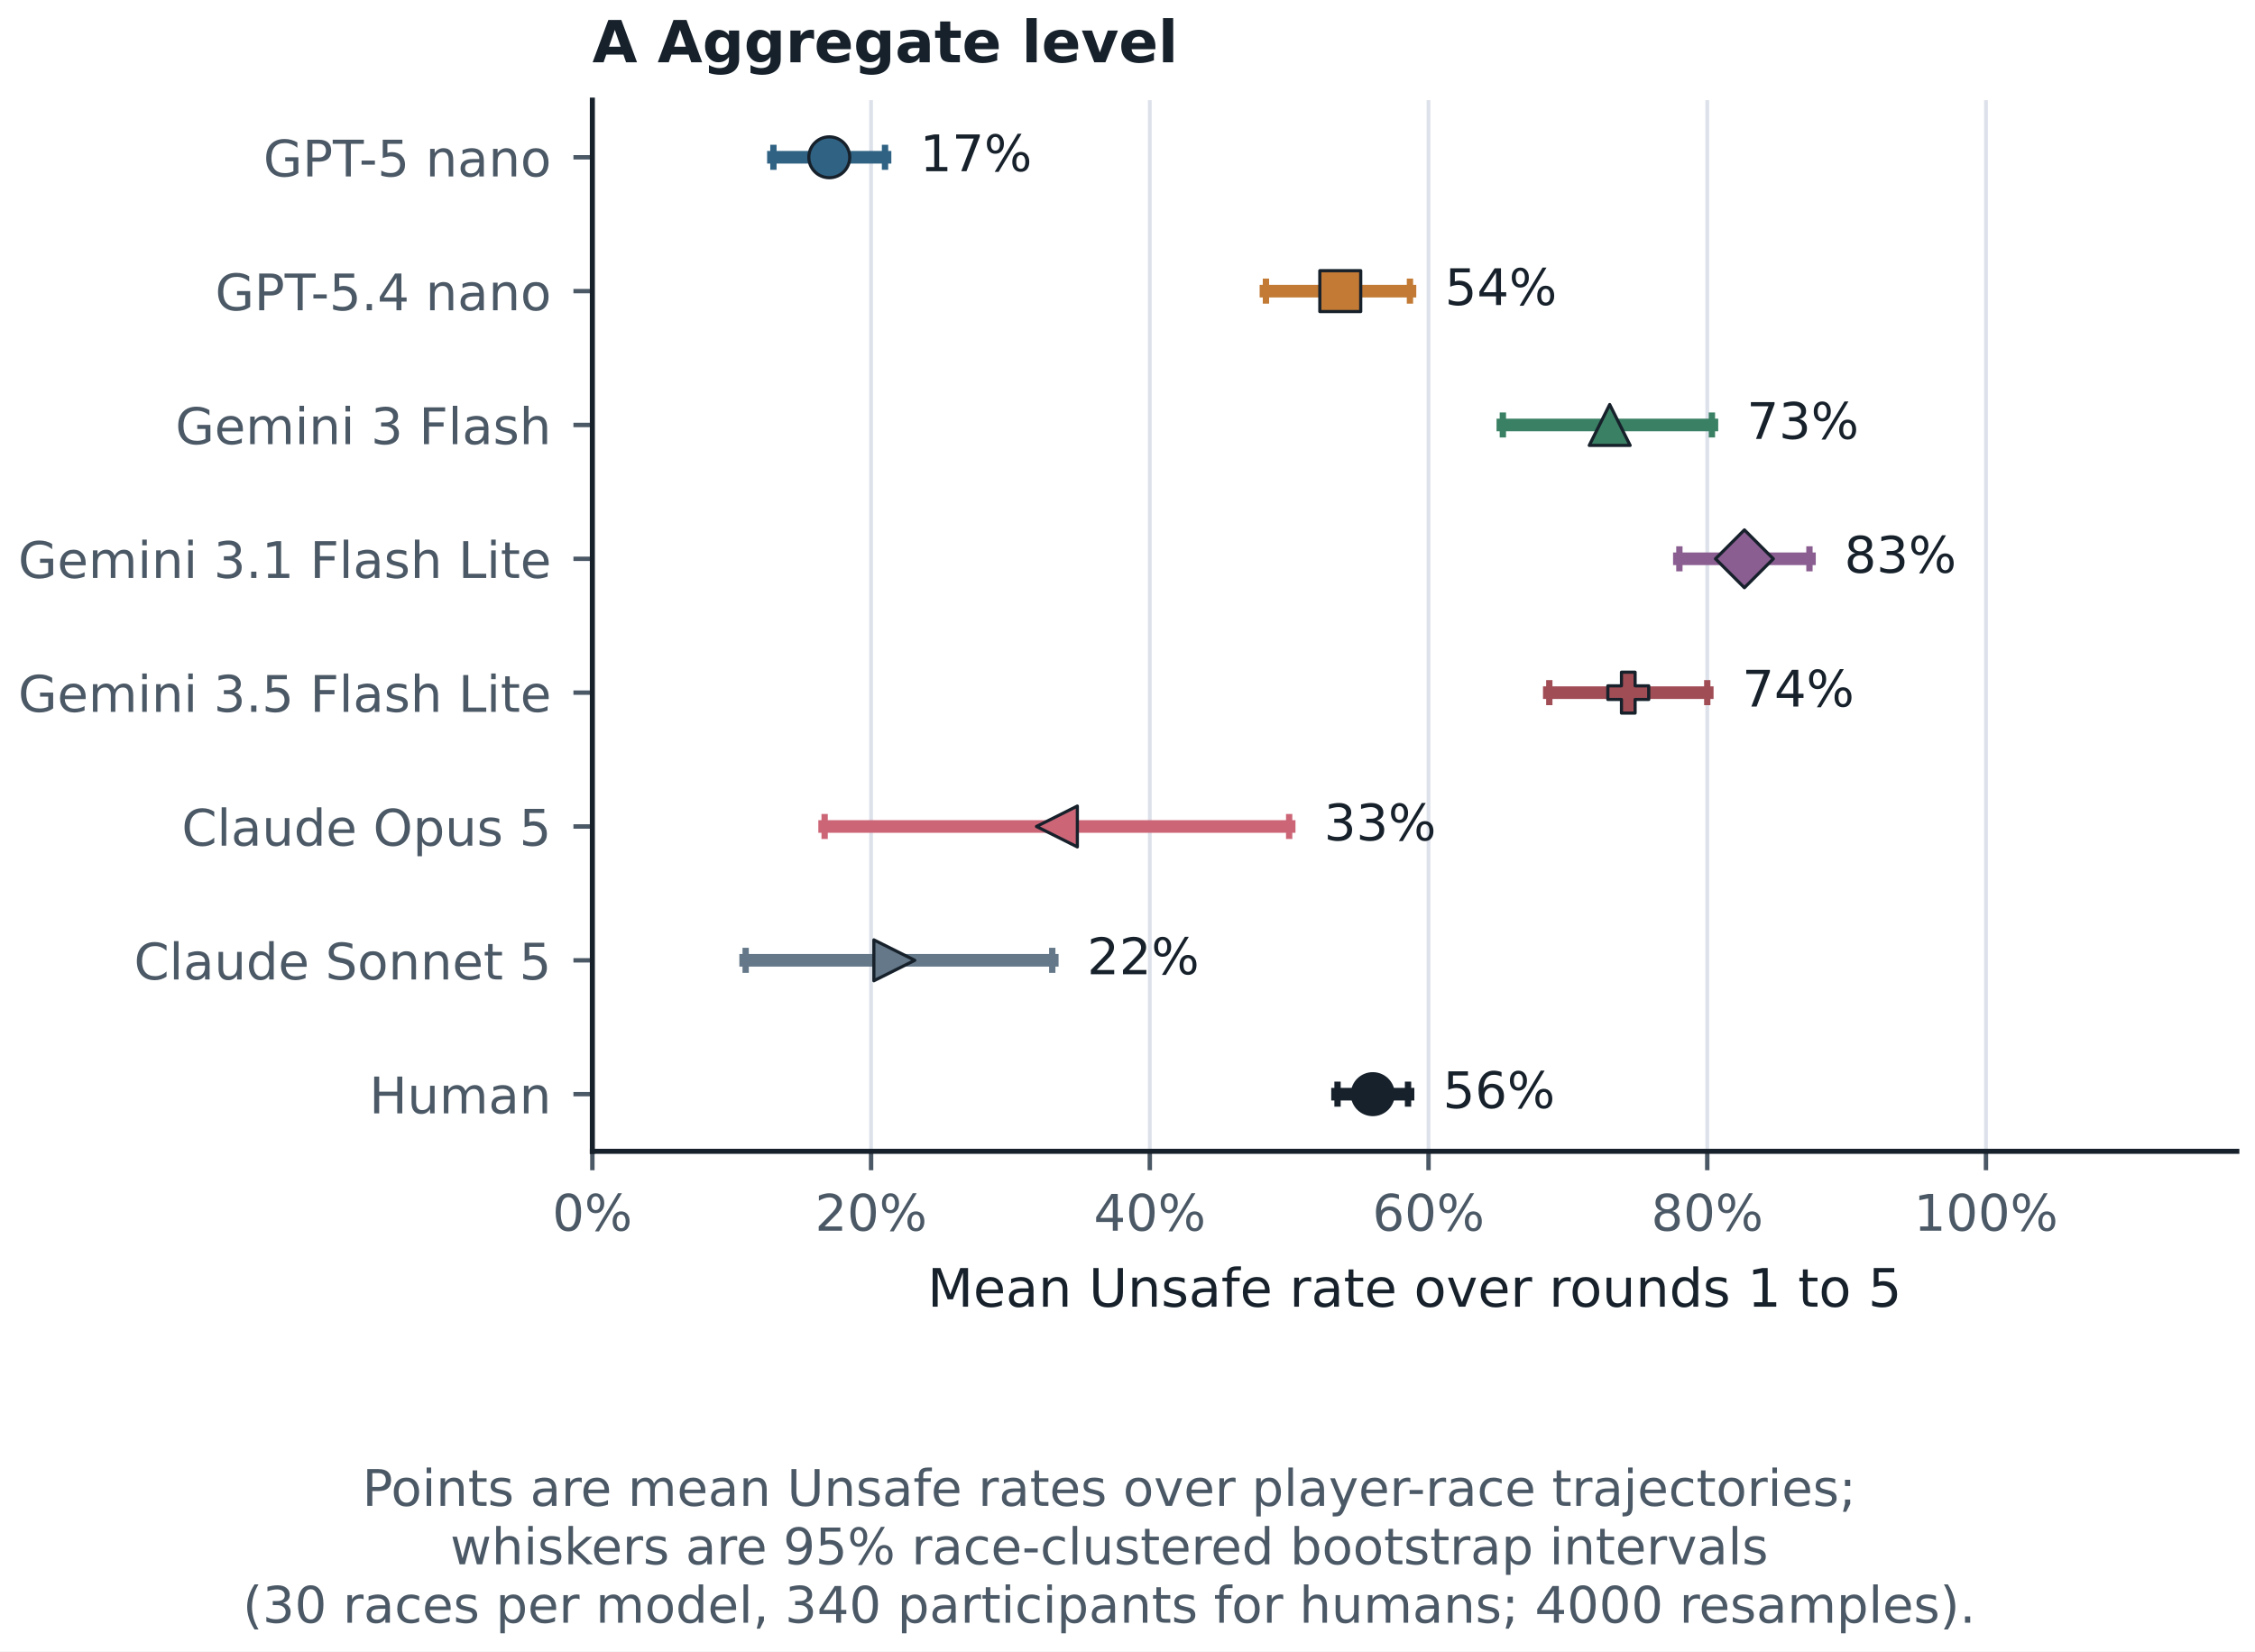
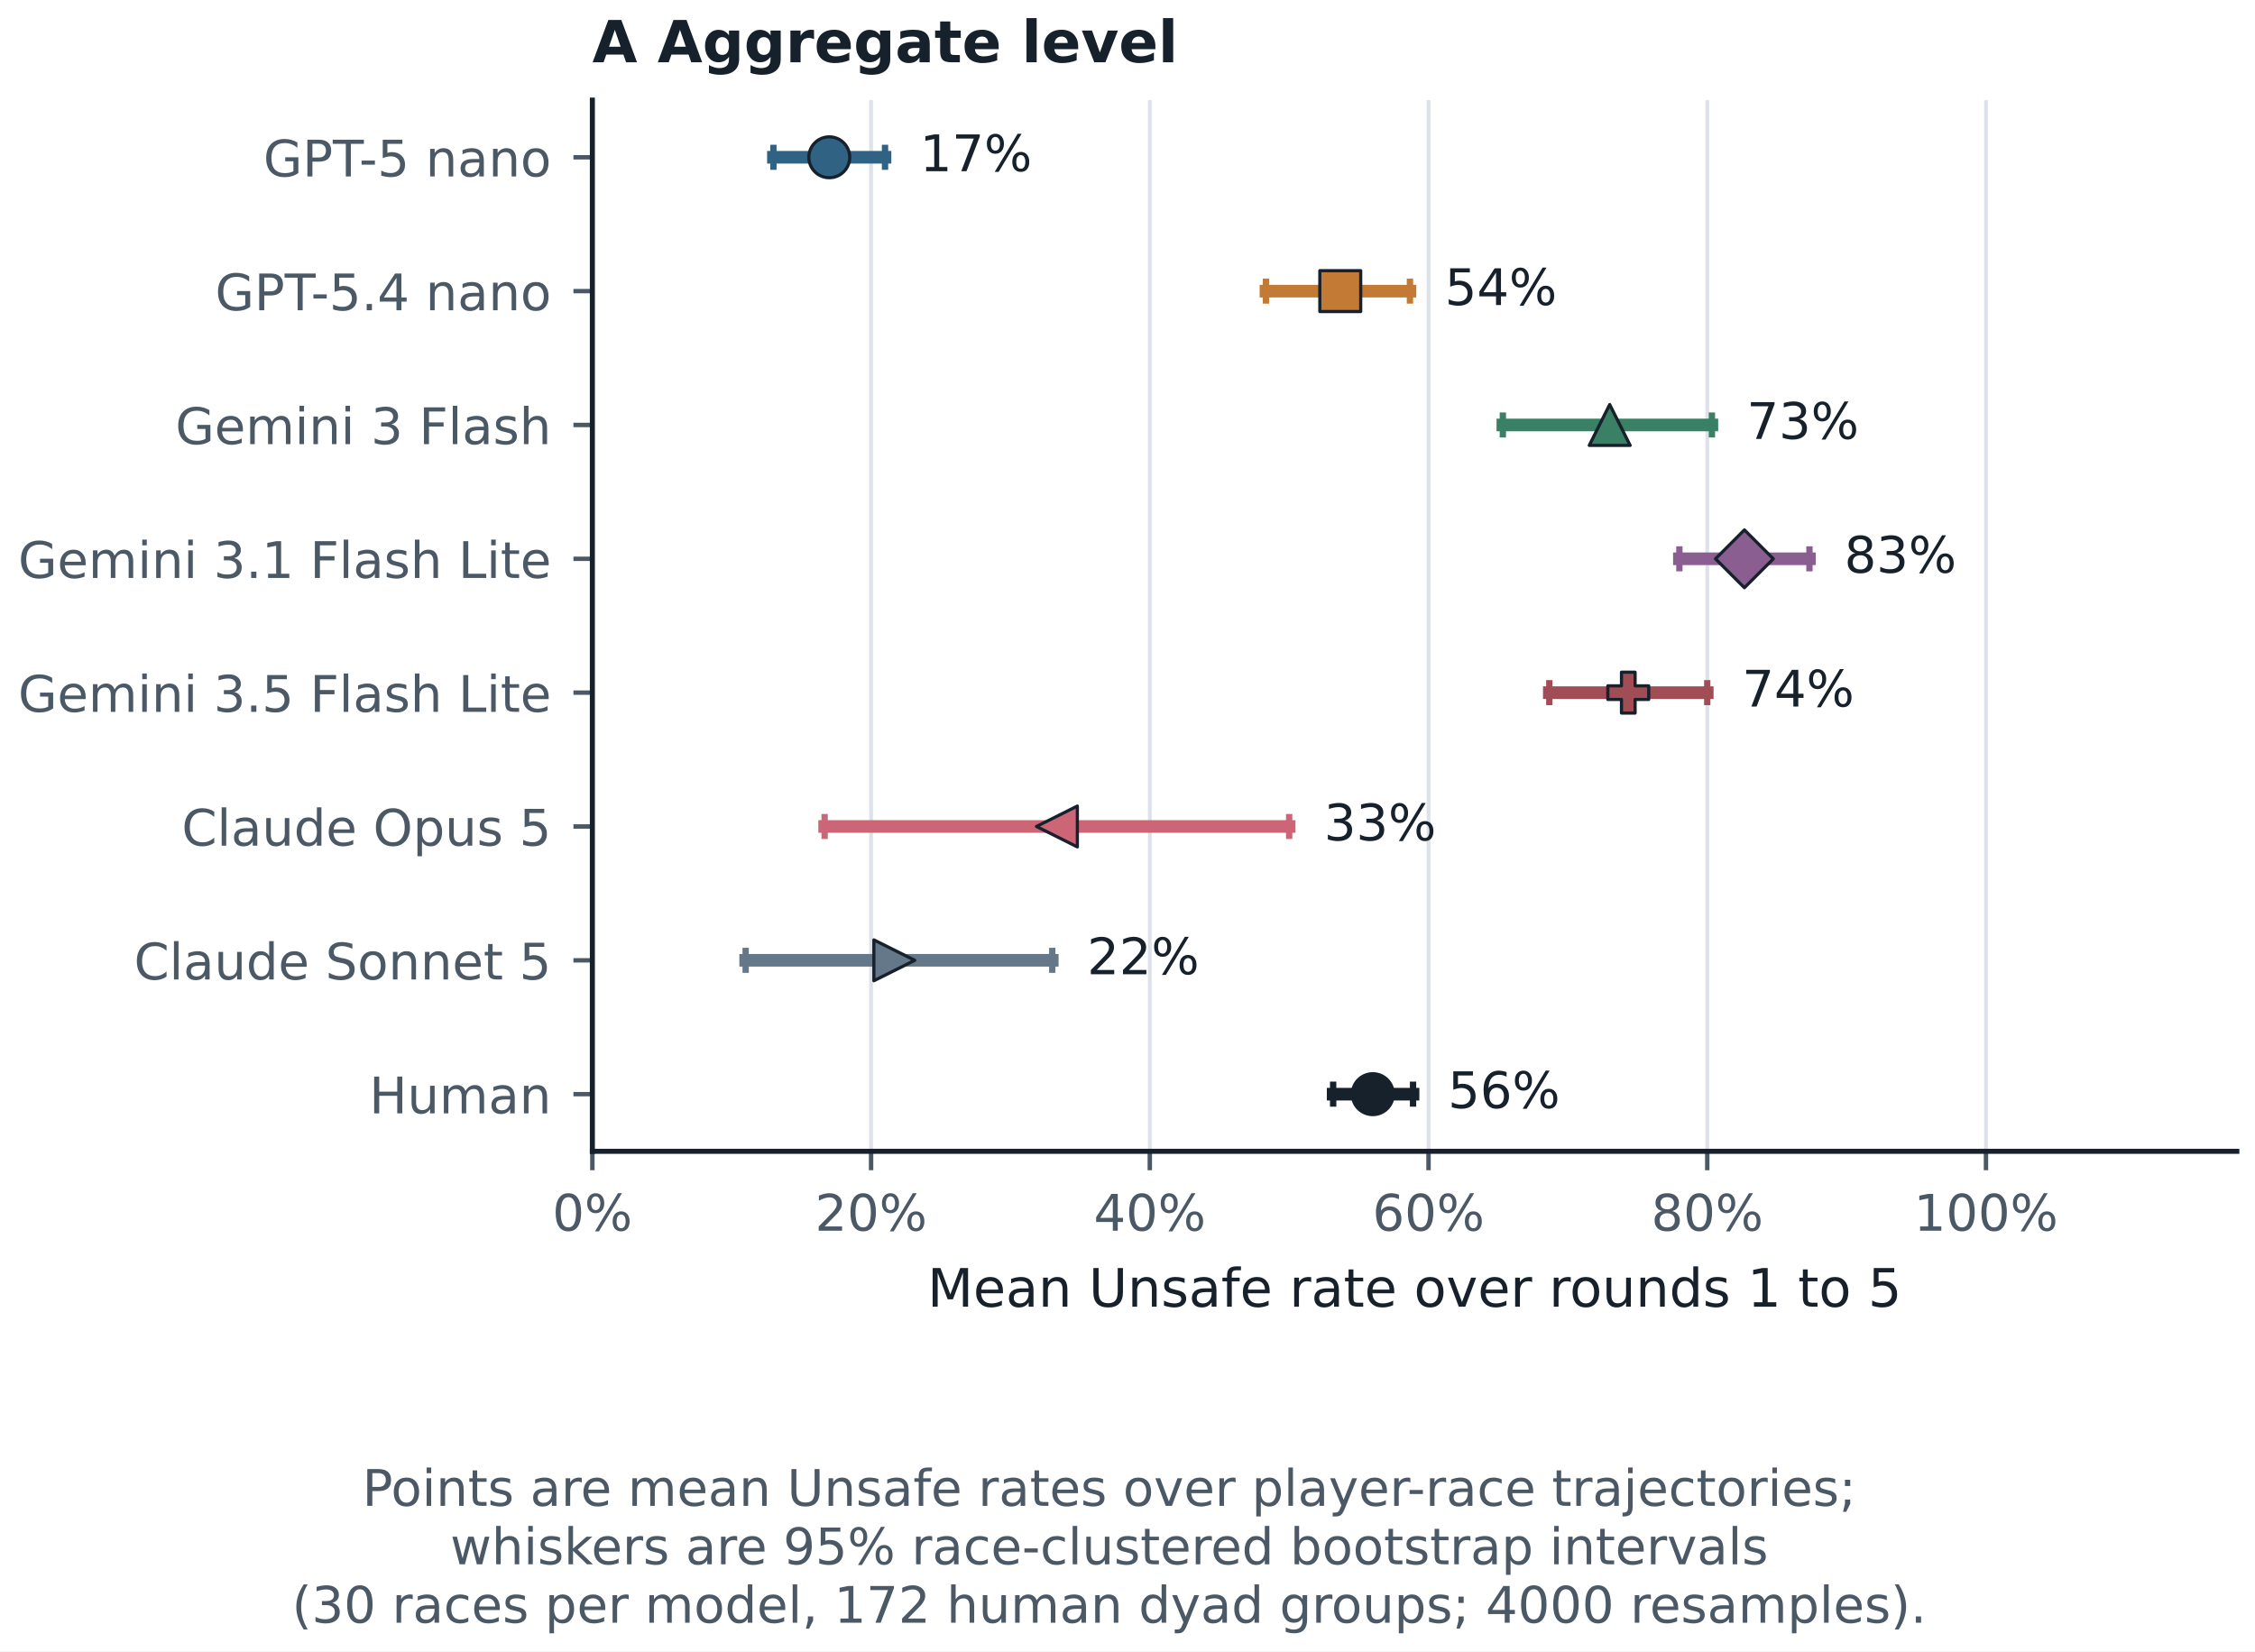
<svg xmlns="http://www.w3.org/2000/svg" xmlns:xlink="http://www.w3.org/1999/xlink" width="357.309pt" height="261.742pt" viewBox="0 0 357.309 261.742" version="1.1">
  <defs>
    <style type="text/css">*{stroke-linejoin: round; stroke-linecap: butt}</style>
  </defs>
  <g id="figure_1">
    <g id="patch_1">
      <path d="M 0 261.742 L 357.309 261.742 L 357.309 0 L 0 0 z " style="fill: #ffffff" />
    </g>
    <g id="axes_1">
      <g id="patch_2">
        <path d="M 93.861 182.479 L 354.429 182.479 L 354.429 15.871 L 93.861 15.871 z " style="fill: #ffffff" />
      </g>
      <g id="matplotlib.axis_1">
        <g id="xtick_1">
          <g id="line2d_1">
-             <path d="M 93.861 182.479 L 93.861 15.871 " clip-path="url(#p9a3ec8973f)" style="fill: none; stroke: #d9dee8; stroke-opacity: 0.9; stroke-width: 0.6; stroke-linecap: square" />
+             <path d="M 93.861 182.479 L 93.861 15.871 " clip-path="url(#pa2b2361ef6)" style="fill: none; stroke: #d9dee8; stroke-opacity: 0.9; stroke-width: 0.6; stroke-linecap: square" />
          </g>
          <g id="line2d_2">
            <defs>
-               <path id="mafbb281bb9" d="M 0 0 L 0 3 " style="stroke: #4b5865; stroke-width: 0.7" />
+               <path id="m6762a8d184" d="M 0 0 L 0 3 " style="stroke: #4b5865; stroke-width: 0.7" />
            </defs>
            <g>
-               <use xlink:href="#mafbb281bb9" x="93.861" y="182.479" style="fill: #4b5865; stroke: #4b5865; stroke-width: 0.7" />
+               <use xlink:href="#m6762a8d184" x="93.861" y="182.479" style="fill: #4b5865; stroke: #4b5865; stroke-width: 0.7" />
            </g>
          </g>
          <g id="text_1">
            <text style="font-size: 8px; font-family: 'DejaVu Sans'; text-anchor: middle; fill: #4b5865" x="93.861" y="195.057" transform="rotate(-0 93.86125 195.0573)">0%</text>
          </g>
        </g>
        <g id="xtick_2">
          <g id="line2d_3">
-             <path d="M 138.025 182.479 L 138.025 15.871 " clip-path="url(#p9a3ec8973f)" style="fill: none; stroke: #d9dee8; stroke-opacity: 0.9; stroke-width: 0.6; stroke-linecap: square" />
+             <path d="M 138.025 182.479 L 138.025 15.871 " clip-path="url(#pa2b2361ef6)" style="fill: none; stroke: #d9dee8; stroke-opacity: 0.9; stroke-width: 0.6; stroke-linecap: square" />
          </g>
          <g id="line2d_4">
            <g>
-               <use xlink:href="#mafbb281bb9" x="138.025" y="182.479" style="fill: #4b5865; stroke: #4b5865; stroke-width: 0.7" />
+               <use xlink:href="#m6762a8d184" x="138.025" y="182.479" style="fill: #4b5865; stroke: #4b5865; stroke-width: 0.7" />
            </g>
          </g>
          <g id="text_2">
            <text style="font-size: 8px; font-family: 'DejaVu Sans'; text-anchor: middle; fill: #4b5865" x="138.025" y="195.057" transform="rotate(-0 138.0253 195.0573)">20%</text>
          </g>
        </g>
        <g id="xtick_3">
          <g id="line2d_5">
-             <path d="M 182.189 182.479 L 182.189 15.871 " clip-path="url(#p9a3ec8973f)" style="fill: none; stroke: #d9dee8; stroke-opacity: 0.9; stroke-width: 0.6; stroke-linecap: square" />
+             <path d="M 182.189 182.479 L 182.189 15.871 " clip-path="url(#pa2b2361ef6)" style="fill: none; stroke: #d9dee8; stroke-opacity: 0.9; stroke-width: 0.6; stroke-linecap: square" />
          </g>
          <g id="line2d_6">
            <g>
-               <use xlink:href="#mafbb281bb9" x="182.189" y="182.479" style="fill: #4b5865; stroke: #4b5865; stroke-width: 0.7" />
+               <use xlink:href="#m6762a8d184" x="182.189" y="182.479" style="fill: #4b5865; stroke: #4b5865; stroke-width: 0.7" />
            </g>
          </g>
          <g id="text_3">
            <text style="font-size: 8px; font-family: 'DejaVu Sans'; text-anchor: middle; fill: #4b5865" x="182.189" y="195.057" transform="rotate(-0 182.1894 195.0573)">40%</text>
          </g>
        </g>
        <g id="xtick_4">
          <g id="line2d_7">
-             <path d="M 226.353 182.479 L 226.353 15.871 " clip-path="url(#p9a3ec8973f)" style="fill: none; stroke: #d9dee8; stroke-opacity: 0.9; stroke-width: 0.6; stroke-linecap: square" />
+             <path d="M 226.353 182.479 L 226.353 15.871 " clip-path="url(#pa2b2361ef6)" style="fill: none; stroke: #d9dee8; stroke-opacity: 0.9; stroke-width: 0.6; stroke-linecap: square" />
          </g>
          <g id="line2d_8">
            <g>
-               <use xlink:href="#mafbb281bb9" x="226.353" y="182.479" style="fill: #4b5865; stroke: #4b5865; stroke-width: 0.7" />
+               <use xlink:href="#m6762a8d184" x="226.353" y="182.479" style="fill: #4b5865; stroke: #4b5865; stroke-width: 0.7" />
            </g>
          </g>
          <g id="text_4">
            <text style="font-size: 8px; font-family: 'DejaVu Sans'; text-anchor: middle; fill: #4b5865" x="226.353" y="195.057" transform="rotate(-0 226.3535 195.0573)">60%</text>
          </g>
        </g>
        <g id="xtick_5">
          <g id="line2d_9">
-             <path d="M 270.518 182.479 L 270.518 15.871 " clip-path="url(#p9a3ec8973f)" style="fill: none; stroke: #d9dee8; stroke-opacity: 0.9; stroke-width: 0.6; stroke-linecap: square" />
+             <path d="M 270.518 182.479 L 270.518 15.871 " clip-path="url(#pa2b2361ef6)" style="fill: none; stroke: #d9dee8; stroke-opacity: 0.9; stroke-width: 0.6; stroke-linecap: square" />
          </g>
          <g id="line2d_10">
            <g>
-               <use xlink:href="#mafbb281bb9" x="270.518" y="182.479" style="fill: #4b5865; stroke: #4b5865; stroke-width: 0.7" />
+               <use xlink:href="#m6762a8d184" x="270.518" y="182.479" style="fill: #4b5865; stroke: #4b5865; stroke-width: 0.7" />
            </g>
          </g>
          <g id="text_5">
            <text style="font-size: 8px; font-family: 'DejaVu Sans'; text-anchor: middle; fill: #4b5865" x="270.518" y="195.057" transform="rotate(-0 270.5175 195.0573)">80%</text>
          </g>
        </g>
        <g id="xtick_6">
          <g id="line2d_11">
-             <path d="M 314.682 182.479 L 314.682 15.871 " clip-path="url(#p9a3ec8973f)" style="fill: none; stroke: #d9dee8; stroke-opacity: 0.9; stroke-width: 0.6; stroke-linecap: square" />
+             <path d="M 314.682 182.479 L 314.682 15.871 " clip-path="url(#pa2b2361ef6)" style="fill: none; stroke: #d9dee8; stroke-opacity: 0.9; stroke-width: 0.6; stroke-linecap: square" />
          </g>
          <g id="line2d_12">
            <g>
-               <use xlink:href="#mafbb281bb9" x="314.682" y="182.479" style="fill: #4b5865; stroke: #4b5865; stroke-width: 0.7" />
+               <use xlink:href="#m6762a8d184" x="314.682" y="182.479" style="fill: #4b5865; stroke: #4b5865; stroke-width: 0.7" />
            </g>
          </g>
          <g id="text_6">
            <text style="font-size: 8px; font-family: 'DejaVu Sans'; text-anchor: middle; fill: #4b5865" x="314.682" y="195.057" transform="rotate(-0 314.6816 195.0573)">100%</text>
          </g>
        </g>
        <g id="text_7">
          <text style="font-size: 8.4px; font-family: 'DejaVu Sans'; text-anchor: middle; fill: #17212b" x="224.145" y="207.104" transform="rotate(-0 224.1453 207.1037)">Mean Unsafe rate over rounds 1 to 5</text>
        </g>
      </g>
      <g id="matplotlib.axis_2">
        <g id="ytick_1">
          <g id="line2d_13">
            <defs>
-               <path id="mfec1cb23a6" d="M 0 0 L -3 0 " style="stroke: #4b5865; stroke-width: 0.7" />
+               <path id="m639f69ae8f" d="M 0 0 L -3 0 " style="stroke: #4b5865; stroke-width: 0.7" />
            </defs>
            <g>
-               <use xlink:href="#mfec1cb23a6" x="93.861" y="24.929" style="fill: #4b5865; stroke: #4b5865; stroke-width: 0.7" />
+               <use xlink:href="#m639f69ae8f" x="93.861" y="24.929" style="fill: #4b5865; stroke: #4b5865; stroke-width: 0.7" />
            </g>
          </g>
          <g id="text_8">
            <text style="font-size: 8px; font-family: 'DejaVu Sans'; text-anchor: end; fill: #4b5865" x="87.361" y="27.968" transform="rotate(-0 87.36125 27.96795)">GPT-5 nano</text>
          </g>
        </g>
        <g id="ytick_2">
          <g id="line2d_14">
            <g>
-               <use xlink:href="#mfec1cb23a6" x="93.861" y="46.142" style="fill: #4b5865; stroke: #4b5865; stroke-width: 0.7" />
+               <use xlink:href="#m639f69ae8f" x="93.861" y="46.142" style="fill: #4b5865; stroke: #4b5865; stroke-width: 0.7" />
            </g>
          </g>
          <g id="text_9">
            <text style="font-size: 8px; font-family: 'DejaVu Sans'; text-anchor: end; fill: #4b5865" x="87.361" y="49.181" transform="rotate(-0 87.36125 49.18109)">GPT-5.4 nano</text>
          </g>
        </g>
        <g id="ytick_3">
          <g id="line2d_15">
            <g>
-               <use xlink:href="#mfec1cb23a6" x="93.861" y="67.355" style="fill: #4b5865; stroke: #4b5865; stroke-width: 0.7" />
+               <use xlink:href="#m639f69ae8f" x="93.861" y="67.355" style="fill: #4b5865; stroke: #4b5865; stroke-width: 0.7" />
            </g>
          </g>
          <g id="text_10">
            <text style="font-size: 8px; font-family: 'DejaVu Sans'; text-anchor: end; fill: #4b5865" x="87.361" y="70.394" transform="rotate(-0 87.36125 70.39423)">Gemini 3 Flash</text>
          </g>
        </g>
        <g id="ytick_4">
          <g id="line2d_16">
            <g>
-               <use xlink:href="#mfec1cb23a6" x="93.861" y="88.568" style="fill: #4b5865; stroke: #4b5865; stroke-width: 0.7" />
+               <use xlink:href="#m639f69ae8f" x="93.861" y="88.568" style="fill: #4b5865; stroke: #4b5865; stroke-width: 0.7" />
            </g>
          </g>
          <g id="text_11">
            <text style="font-size: 8px; font-family: 'DejaVu Sans'; text-anchor: end; fill: #4b5865" x="87.361" y="91.607" transform="rotate(-0 87.36125 91.60737)">Gemini 3.1 Flash Lite</text>
          </g>
        </g>
        <g id="ytick_5">
          <g id="line2d_17">
            <g>
-               <use xlink:href="#mfec1cb23a6" x="93.861" y="109.781" style="fill: #4b5865; stroke: #4b5865; stroke-width: 0.7" />
+               <use xlink:href="#m639f69ae8f" x="93.861" y="109.781" style="fill: #4b5865; stroke: #4b5865; stroke-width: 0.7" />
            </g>
          </g>
          <g id="text_12">
            <text style="font-size: 8px; font-family: 'DejaVu Sans'; text-anchor: end; fill: #4b5865" x="87.361" y="112.821" transform="rotate(-0 87.36125 112.8205)">Gemini 3.5 Flash Lite</text>
          </g>
        </g>
        <g id="ytick_6">
          <g id="line2d_18">
            <g>
-               <use xlink:href="#mfec1cb23a6" x="93.861" y="130.994" style="fill: #4b5865; stroke: #4b5865; stroke-width: 0.7" />
+               <use xlink:href="#m639f69ae8f" x="93.861" y="130.994" style="fill: #4b5865; stroke: #4b5865; stroke-width: 0.7" />
            </g>
          </g>
          <g id="text_13">
            <text style="font-size: 8px; font-family: 'DejaVu Sans'; text-anchor: end; fill: #4b5865" x="87.361" y="134.034" transform="rotate(-0 87.36125 134.0336)">Claude Opus 5</text>
          </g>
        </g>
        <g id="ytick_7">
          <g id="line2d_19">
            <g>
-               <use xlink:href="#mfec1cb23a6" x="93.861" y="152.207" style="fill: #4b5865; stroke: #4b5865; stroke-width: 0.7" />
+               <use xlink:href="#m639f69ae8f" x="93.861" y="152.207" style="fill: #4b5865; stroke: #4b5865; stroke-width: 0.7" />
            </g>
          </g>
          <g id="text_14">
            <text style="font-size: 8px; font-family: 'DejaVu Sans'; text-anchor: end; fill: #4b5865" x="87.361" y="155.247" transform="rotate(-0 87.36125 155.2468)">Claude Sonnet 5</text>
          </g>
        </g>
        <g id="ytick_8">
          <g id="line2d_20">
            <g>
-               <use xlink:href="#mfec1cb23a6" x="93.861" y="173.421" style="fill: #4b5865; stroke: #4b5865; stroke-width: 0.7" />
+               <use xlink:href="#m639f69ae8f" x="93.861" y="173.421" style="fill: #4b5865; stroke: #4b5865; stroke-width: 0.7" />
            </g>
          </g>
          <g id="text_15">
            <text style="font-size: 8px; font-family: 'DejaVu Sans'; text-anchor: end; fill: #4b5865" x="87.361" y="176.46" transform="rotate(-0 87.36125 176.4599)">Human</text>
          </g>
        </g>
      </g>
      <g id="line2d_21">
-         <path d="M 122.549 24.929 L 140.234 24.929 " clip-path="url(#p9a3ec8973f)" style="fill: none; stroke: #2f6283; stroke-width: 2; stroke-linecap: square" />
+         <path d="M 122.549 24.929 L 140.234 24.929 " clip-path="url(#pa2b2361ef6)" style="fill: none; stroke: #2f6283; stroke-width: 2; stroke-linecap: square" />
      </g>
      <g id="line2d_22">
-         <path d="M 122.549 26.413 L 122.549 23.444 " clip-path="url(#p9a3ec8973f)" style="fill: none; stroke: #2f6283; stroke-linecap: square" />
+         <path d="M 122.549 26.413 L 122.549 23.444 " clip-path="url(#pa2b2361ef6)" style="fill: none; stroke: #2f6283; stroke-linecap: square" />
      </g>
      <g id="line2d_23">
-         <path d="M 140.234 26.413 L 140.234 23.444 " clip-path="url(#p9a3ec8973f)" style="fill: none; stroke: #2f6283; stroke-linecap: square" />
+         <path d="M 140.234 26.413 L 140.234 23.444 " clip-path="url(#pa2b2361ef6)" style="fill: none; stroke: #2f6283; stroke-linecap: square" />
      </g>
      <g id="line2d_24">
-         <path d="M 200.591 46.142 L 223.409 46.142 " clip-path="url(#p9a3ec8973f)" style="fill: none; stroke: #c27a35; stroke-width: 2; stroke-linecap: square" />
+         <path d="M 200.591 46.142 L 223.409 46.142 " clip-path="url(#pa2b2361ef6)" style="fill: none; stroke: #c27a35; stroke-width: 2; stroke-linecap: square" />
      </g>
      <g id="line2d_25">
-         <path d="M 200.591 47.627 L 200.591 44.657 " clip-path="url(#p9a3ec8973f)" style="fill: none; stroke: #c27a35; stroke-linecap: square" />
+         <path d="M 200.591 47.627 L 200.591 44.657 " clip-path="url(#pa2b2361ef6)" style="fill: none; stroke: #c27a35; stroke-linecap: square" />
      </g>
      <g id="line2d_26">
-         <path d="M 223.409 47.627 L 223.409 44.657 " clip-path="url(#p9a3ec8973f)" style="fill: none; stroke: #c27a35; stroke-linecap: square" />
+         <path d="M 223.409 47.627 L 223.409 44.657 " clip-path="url(#pa2b2361ef6)" style="fill: none; stroke: #c27a35; stroke-linecap: square" />
      </g>
      <g id="line2d_27">
-         <path d="M 238.131 67.355 L 271.254 67.355 " clip-path="url(#p9a3ec8973f)" style="fill: none; stroke: #3a8064; stroke-width: 2; stroke-linecap: square" />
+         <path d="M 238.131 67.355 L 271.254 67.355 " clip-path="url(#pa2b2361ef6)" style="fill: none; stroke: #3a8064; stroke-width: 2; stroke-linecap: square" />
      </g>
      <g id="line2d_28">
-         <path d="M 238.131 68.84 L 238.131 65.87 " clip-path="url(#p9a3ec8973f)" style="fill: none; stroke: #3a8064; stroke-linecap: square" />
+         <path d="M 238.131 68.84 L 238.131 65.87 " clip-path="url(#pa2b2361ef6)" style="fill: none; stroke: #3a8064; stroke-linecap: square" />
      </g>
      <g id="line2d_29">
-         <path d="M 271.254 68.84 L 271.254 65.87 " clip-path="url(#p9a3ec8973f)" style="fill: none; stroke: #3a8064; stroke-linecap: square" />
+         <path d="M 271.254 68.84 L 271.254 65.87 " clip-path="url(#pa2b2361ef6)" style="fill: none; stroke: #3a8064; stroke-linecap: square" />
      </g>
      <g id="line2d_30">
-         <path d="M 266.101 88.568 L 286.711 88.568 " clip-path="url(#p9a3ec8973f)" style="fill: none; stroke: #8a5e91; stroke-width: 2; stroke-linecap: square" />
+         <path d="M 266.101 88.568 L 286.711 88.568 " clip-path="url(#pa2b2361ef6)" style="fill: none; stroke: #8a5e91; stroke-width: 2; stroke-linecap: square" />
      </g>
      <g id="line2d_31">
-         <path d="M 266.101 90.053 L 266.101 87.083 " clip-path="url(#p9a3ec8973f)" style="fill: none; stroke: #8a5e91; stroke-linecap: square" />
+         <path d="M 266.101 90.053 L 266.101 87.083 " clip-path="url(#pa2b2361ef6)" style="fill: none; stroke: #8a5e91; stroke-linecap: square" />
      </g>
      <g id="line2d_32">
-         <path d="M 286.711 90.053 L 286.711 87.083 " clip-path="url(#p9a3ec8973f)" style="fill: none; stroke: #8a5e91; stroke-linecap: square" />
+         <path d="M 286.711 90.053 L 286.711 87.083 " clip-path="url(#pa2b2361ef6)" style="fill: none; stroke: #8a5e91; stroke-linecap: square" />
      </g>
      <g id="line2d_33">
-         <path d="M 245.491 109.781 L 270.518 109.781 " clip-path="url(#p9a3ec8973f)" style="fill: none; stroke: #a14d55; stroke-width: 2; stroke-linecap: square" />
+         <path d="M 245.491 109.781 L 270.518 109.781 " clip-path="url(#pa2b2361ef6)" style="fill: none; stroke: #a14d55; stroke-width: 2; stroke-linecap: square" />
      </g>
      <g id="line2d_34">
-         <path d="M 245.491 111.266 L 245.491 108.296 " clip-path="url(#p9a3ec8973f)" style="fill: none; stroke: #a14d55; stroke-linecap: square" />
+         <path d="M 245.491 111.266 L 245.491 108.296 " clip-path="url(#pa2b2361ef6)" style="fill: none; stroke: #a14d55; stroke-linecap: square" />
      </g>
      <g id="line2d_35">
-         <path d="M 270.518 111.266 L 270.518 108.296 " clip-path="url(#p9a3ec8973f)" style="fill: none; stroke: #a14d55; stroke-linecap: square" />
+         <path d="M 270.518 111.266 L 270.518 108.296 " clip-path="url(#pa2b2361ef6)" style="fill: none; stroke: #a14d55; stroke-linecap: square" />
      </g>
      <g id="line2d_36">
-         <path d="M 130.665 130.994 L 204.271 130.994 " clip-path="url(#p9a3ec8973f)" style="fill: none; stroke: #cc6677; stroke-width: 2; stroke-linecap: square" />
+         <path d="M 130.665 130.994 L 204.271 130.994 " clip-path="url(#pa2b2361ef6)" style="fill: none; stroke: #cc6677; stroke-width: 2; stroke-linecap: square" />
      </g>
      <g id="line2d_37">
-         <path d="M 130.665 132.479 L 130.665 129.509 " clip-path="url(#p9a3ec8973f)" style="fill: none; stroke: #cc6677; stroke-linecap: square" />
+         <path d="M 130.665 132.479 L 130.665 129.509 " clip-path="url(#pa2b2361ef6)" style="fill: none; stroke: #cc6677; stroke-linecap: square" />
      </g>
      <g id="line2d_38">
-         <path d="M 204.271 132.479 L 204.271 129.509 " clip-path="url(#p9a3ec8973f)" style="fill: none; stroke: #cc6677; stroke-linecap: square" />
+         <path d="M 204.271 132.479 L 204.271 129.509 " clip-path="url(#pa2b2361ef6)" style="fill: none; stroke: #cc6677; stroke-linecap: square" />
      </g>
      <g id="line2d_39">
-         <path d="M 118.151 152.207 L 166.732 152.207 " clip-path="url(#p9a3ec8973f)" style="fill: none; stroke: #647889; stroke-width: 2; stroke-linecap: square" />
+         <path d="M 118.151 152.207 L 166.732 152.207 " clip-path="url(#pa2b2361ef6)" style="fill: none; stroke: #647889; stroke-width: 2; stroke-linecap: square" />
      </g>
      <g id="line2d_40">
-         <path d="M 118.151 153.692 L 118.151 150.722 " clip-path="url(#p9a3ec8973f)" style="fill: none; stroke: #647889; stroke-linecap: square" />
+         <path d="M 118.151 153.692 L 118.151 150.722 " clip-path="url(#pa2b2361ef6)" style="fill: none; stroke: #647889; stroke-linecap: square" />
      </g>
      <g id="line2d_41">
-         <path d="M 166.732 153.692 L 166.732 150.722 " clip-path="url(#p9a3ec8973f)" style="fill: none; stroke: #647889; stroke-linecap: square" />
+         <path d="M 166.732 153.692 L 166.732 150.722 " clip-path="url(#pa2b2361ef6)" style="fill: none; stroke: #647889; stroke-linecap: square" />
      </g>
      <g id="line2d_42">
-         <path d="M 211.935 173.421 L 223.106 173.421 " clip-path="url(#p9a3ec8973f)" style="fill: none; stroke: #17212b; stroke-width: 2; stroke-linecap: square" />
+         <path d="M 211.241 173.421 L 223.9 173.421 " clip-path="url(#pa2b2361ef6)" style="fill: none; stroke: #17212b; stroke-width: 2; stroke-linecap: square" />
      </g>
      <g id="line2d_43">
-         <path d="M 211.935 174.905 L 211.935 171.936 " clip-path="url(#p9a3ec8973f)" style="fill: none; stroke: #17212b; stroke-linecap: square" />
+         <path d="M 211.241 174.905 L 211.241 171.936 " clip-path="url(#pa2b2361ef6)" style="fill: none; stroke: #17212b; stroke-linecap: square" />
      </g>
      <g id="line2d_44">
-         <path d="M 223.106 174.905 L 223.106 171.936 " clip-path="url(#p9a3ec8973f)" style="fill: none; stroke: #17212b; stroke-linecap: square" />
+         <path d="M 223.9 174.905 L 223.9 171.936 " clip-path="url(#pa2b2361ef6)" style="fill: none; stroke: #17212b; stroke-linecap: square" />
      </g>
      <g id="patch_3">
        <path d="M 93.861 182.479 L 93.861 15.871 " style="fill: none; stroke: #17212b; stroke-width: 0.8; stroke-linejoin: miter; stroke-linecap: square" />
      </g>
      <g id="patch_4">
        <path d="M 93.861 182.479 L 354.429 182.479 " style="fill: none; stroke: #17212b; stroke-width: 0.8; stroke-linejoin: miter; stroke-linecap: square" />
      </g>
      <g id="PathCollection_1">
        <defs>
-           <path id="md6e4d4b7e9" d="M 0 3.24 C 0.859 3.24 1.684 2.899 2.291 2.291 C 2.899 1.684 3.24 0.859 3.24 0 C 3.24 -0.859 2.899 -1.684 2.291 -2.291 C 1.684 -2.899 0.859 -3.24 0 -3.24 C -0.859 -3.24 -1.684 -2.899 -2.291 -2.291 C -2.899 -1.684 -3.24 -0.859 -3.24 0 C -3.24 0.859 -2.899 1.684 -2.291 2.291 C -1.684 2.899 -0.859 3.24 0 3.24 z " style="stroke: #17212b; stroke-width: 0.5" />
-         </defs>
-         <g clip-path="url(#p9a3ec8973f)">
-           <use xlink:href="#md6e4d4b7e9" x="131.401" y="24.929" style="fill: #2f6283; stroke: #17212b; stroke-width: 0.5" />
+           <path id="mae126852f9" d="M 0 3.24 C 0.859 3.24 1.684 2.899 2.291 2.291 C 2.899 1.684 3.24 0.859 3.24 0 C 3.24 -0.859 2.899 -1.684 2.291 -2.291 C 1.684 -2.899 0.859 -3.24 0 -3.24 C -0.859 -3.24 -1.684 -2.899 -2.291 -2.291 C -2.899 -1.684 -3.24 -0.859 -3.24 0 C -3.24 0.859 -2.899 1.684 -2.291 2.291 C -1.684 2.899 -0.859 3.24 0 3.24 z " style="stroke: #17212b; stroke-width: 0.5" />
+         </defs>
+         <g clip-path="url(#pa2b2361ef6)">
+           <use xlink:href="#mae126852f9" x="131.401" y="24.929" style="fill: #2f6283; stroke: #17212b; stroke-width: 0.5" />
        </g>
      </g>
      <g id="text_16">
        <text style="font-size: 8px; font-family: 'DejaVu Sans'; text-anchor: start; fill: #17212b" x="145.754" y="27.136" transform="rotate(-0 145.754 27.13607)">17%</text>
      </g>
      <g id="PathCollection_2">
        <defs>
-           <path id="mc63e45be81" d="M -3.24 3.24 L 3.24 3.24 L 3.24 -3.24 L -3.24 -3.24 z " style="stroke: #17212b; stroke-width: 0.5" />
-         </defs>
-         <g clip-path="url(#p9a3ec8973f)">
-           <use xlink:href="#mc63e45be81" x="212.368" y="46.142" style="fill: #c27a35; stroke: #17212b; stroke-width: 0.5" />
+           <path id="m2f62b64907" d="M -3.24 3.24 L 3.24 3.24 L 3.24 -3.24 L -3.24 -3.24 z " style="stroke: #17212b; stroke-width: 0.5" />
+         </defs>
+         <g clip-path="url(#pa2b2361ef6)">
+           <use xlink:href="#m2f62b64907" x="212.368" y="46.142" style="fill: #c27a35; stroke: #17212b; stroke-width: 0.5" />
        </g>
      </g>
      <g id="text_17">
        <text style="font-size: 8px; font-family: 'DejaVu Sans'; text-anchor: start; fill: #17212b" x="228.93" y="48.349" transform="rotate(-0 228.9297 48.34921)">54%</text>
      </g>
      <g id="PathCollection_3">
        <defs>
-           <path id="m115de7b3a4" d="M 0 -3.24 L -3.24 3.24 L 3.24 3.24 z " style="stroke: #17212b; stroke-width: 0.5" />
-         </defs>
-         <g clip-path="url(#p9a3ec8973f)">
-           <use xlink:href="#m115de7b3a4" x="255.06" y="67.355" style="fill: #3a8064; stroke: #17212b; stroke-width: 0.5" />
+           <path id="m4b98510dd6" d="M 0 -3.24 L -3.24 3.24 L 3.24 3.24 z " style="stroke: #17212b; stroke-width: 0.5" />
+         </defs>
+         <g clip-path="url(#pa2b2361ef6)">
+           <use xlink:href="#m4b98510dd6" x="255.06" y="67.355" style="fill: #3a8064; stroke: #17212b; stroke-width: 0.5" />
        </g>
      </g>
      <g id="text_18">
        <text style="font-size: 8px; font-family: 'DejaVu Sans'; text-anchor: start; fill: #17212b" x="276.774" y="69.562" transform="rotate(-0 276.7741 69.56235)">73%</text>
      </g>
      <g id="PathCollection_4">
        <defs>
-           <path id="m3bce6284d1" d="M 0 4.583 L 4.583 0 L 0 -4.583 L -4.583 0 z " style="stroke: #17212b; stroke-width: 0.5" />
-         </defs>
-         <g clip-path="url(#p9a3ec8973f)">
-           <use xlink:href="#m3bce6284d1" x="276.406" y="88.568" style="fill: #8a5e91; stroke: #17212b; stroke-width: 0.5" />
+           <path id="mc1cd678a5e" d="M 0 4.583 L 4.583 0 L 0 -4.583 L -4.583 0 z " style="stroke: #17212b; stroke-width: 0.5" />
+         </defs>
+         <g clip-path="url(#pa2b2361ef6)">
+           <use xlink:href="#mc1cd678a5e" x="276.406" y="88.568" style="fill: #8a5e91; stroke: #17212b; stroke-width: 0.5" />
        </g>
      </g>
      <g id="text_19">
        <text style="font-size: 8px; font-family: 'DejaVu Sans'; text-anchor: start; fill: #17212b" x="292.232" y="90.775" transform="rotate(-0 292.2315 90.77549)">83%</text>
      </g>
      <g id="PathCollection_5">
        <defs>
-           <path id="mfc2c1a8093" d="M -1.08 3.24 L 1.08 3.24 L 1.08 1.08 L 3.24 1.08 L 3.24 -1.08 L 1.08 -1.08 L 1.08 -3.24 L -1.08 -3.24 L -1.08 -1.08 L -3.24 -1.08 L -3.24 1.08 L -1.08 1.08 z " style="stroke: #17212b; stroke-width: 0.5" />
-         </defs>
-         <g clip-path="url(#p9a3ec8973f)">
-           <use xlink:href="#mfc2c1a8093" x="258.004" y="109.781" style="fill: #a14d55; stroke: #17212b; stroke-width: 0.5" />
+           <path id="m26fc46238b" d="M -1.08 3.24 L 1.08 3.24 L 1.08 1.08 L 3.24 1.08 L 3.24 -1.08 L 1.08 -1.08 L 1.08 -3.24 L -1.08 -3.24 L -1.08 -1.08 L -3.24 -1.08 L -3.24 1.08 L -1.08 1.08 z " style="stroke: #17212b; stroke-width: 0.5" />
+         </defs>
+         <g clip-path="url(#pa2b2361ef6)">
+           <use xlink:href="#m26fc46238b" x="258.004" y="109.781" style="fill: #a14d55; stroke: #17212b; stroke-width: 0.5" />
        </g>
      </g>
      <g id="text_20">
        <text style="font-size: 8px; font-family: 'DejaVu Sans'; text-anchor: start; fill: #17212b" x="276.038" y="111.989" transform="rotate(-0 276.038 111.9886)">74%</text>
      </g>
      <g id="PathCollection_6">
        <defs>
-           <path id="m0ac0b4adb6" d="M -3.24 -0 L 3.24 3.24 L 3.24 -3.24 z " style="stroke: #17212b; stroke-width: 0.5" />
-         </defs>
-         <g clip-path="url(#p9a3ec8973f)">
-           <use xlink:href="#m0ac0b4adb6" x="167.468" y="130.994" style="fill: #cc6677; stroke: #17212b; stroke-width: 0.5" />
+           <path id="m5cb3a358a4" d="M -3.24 -0 L 3.24 3.24 L 3.24 -3.24 z " style="stroke: #17212b; stroke-width: 0.5" />
+         </defs>
+         <g clip-path="url(#pa2b2361ef6)">
+           <use xlink:href="#m5cb3a358a4" x="167.468" y="130.994" style="fill: #cc6677; stroke: #17212b; stroke-width: 0.5" />
        </g>
      </g>
      <g id="text_21">
        <text style="font-size: 8px; font-family: 'DejaVu Sans'; text-anchor: start; fill: #17212b" x="209.792" y="133.202" transform="rotate(-0 209.7919 133.2018)">33%</text>
      </g>
      <g id="PathCollection_7">
        <defs>
-           <path id="m00ccb170f3" d="M 3.24 0 L -3.24 -3.24 L -3.24 3.24 z " style="stroke: #17212b; stroke-width: 0.5" />
-         </defs>
-         <g clip-path="url(#p9a3ec8973f)">
-           <use xlink:href="#m00ccb170f3" x="141.706" y="152.207" style="fill: #647889; stroke: #17212b; stroke-width: 0.5" />
+           <path id="m2e8ac95294" d="M 3.24 0 L -3.24 -3.24 L -3.24 3.24 z " style="stroke: #17212b; stroke-width: 0.5" />
+         </defs>
+         <g clip-path="url(#pa2b2361ef6)">
+           <use xlink:href="#m2e8ac95294" x="141.706" y="152.207" style="fill: #647889; stroke: #17212b; stroke-width: 0.5" />
        </g>
      </g>
      <g id="text_22">
        <text style="font-size: 8px; font-family: 'DejaVu Sans'; text-anchor: start; fill: #17212b" x="172.252" y="154.415" transform="rotate(-0 172.2525 154.4149)">22%</text>
      </g>
      <g id="PathCollection_8">
        <defs>
-           <path id="m6d89aa6c23" d="M 0 3.24 C 0.859 3.24 1.684 2.899 2.291 2.291 C 2.899 1.684 3.24 0.859 3.24 0 C 3.24 -0.859 2.899 -1.684 2.291 -2.291 C 1.684 -2.899 0.859 -3.24 0 -3.24 C -0.859 -3.24 -1.684 -2.899 -2.291 -2.291 C -2.899 -1.684 -3.24 -0.859 -3.24 0 C -3.24 0.859 -2.899 1.684 -2.291 2.291 C -1.684 2.899 -0.859 3.24 0 3.24 z " style="stroke: #17212b; stroke-width: 0.5" />
-         </defs>
-         <g clip-path="url(#p9a3ec8973f)">
-           <use xlink:href="#m6d89aa6c23" x="217.521" y="173.421" style="fill: #17212b; stroke: #17212b; stroke-width: 0.5" />
+           <path id="m59cd2ae778" d="M 0 3.24 C 0.859 3.24 1.684 2.899 2.291 2.291 C 2.899 1.684 3.24 0.859 3.24 0 C 3.24 -0.859 2.899 -1.684 2.291 -2.291 C 1.684 -2.899 0.859 -3.24 0 -3.24 C -0.859 -3.24 -1.684 -2.899 -2.291 -2.291 C -2.899 -1.684 -3.24 -0.859 -3.24 0 C -3.24 0.859 -2.899 1.684 -2.291 2.291 C -1.684 2.899 -0.859 3.24 0 3.24 z " style="stroke: #17212b; stroke-width: 0.5" />
+         </defs>
+         <g clip-path="url(#pa2b2361ef6)">
+           <use xlink:href="#m59cd2ae778" x="217.521" y="173.421" style="fill: #17212b; stroke: #17212b; stroke-width: 0.5" />
        </g>
      </g>
      <g id="text_23">
-         <text style="font-size: 8px; font-family: 'DejaVu Sans'; text-anchor: start; fill: #17212b" x="228.627" y="175.628" transform="rotate(-0 228.6266 175.6281)">56%</text>
+         <text style="font-size: 8px; font-family: 'DejaVu Sans'; text-anchor: start; fill: #17212b" x="229.421" y="175.628" transform="rotate(-0 229.4206 175.6281)">56%</text>
      </g>
      <g id="text_24">
        <text style="font-weight: 700; font-size: 9.2px; font-family: 'DejaVu Sans'; text-anchor: start; fill: #17212b" x="93.861" y="9.871" transform="rotate(-0 93.86125 9.870562)">A  Aggregate level</text>
      </g>
    </g>
    <g id="text_25">
      <text style="font-size: 8px; font-family: 'DejaVu Sans'; fill: #4b5865" transform="translate(57.41718 238.6738)">Points are mean Unsafe rates over player-race trajectories;</text>
      <text style="font-size: 8px; font-family: 'DejaVu Sans'; fill: #4b5865" transform="translate(71.34217 247.936)">whiskers are 95% race-clustered bootstrap intervals</text>
-       <text style="font-size: 8px; font-family: 'DejaVu Sans'; fill: #4b5865" transform="translate(38.47467 257.1982)">(30 races per model, 340 participants for humans; 4000 resamples).</text>
+       <text style="font-size: 8px; font-family: 'DejaVu Sans'; fill: #4b5865" transform="translate(46.26405 257.1982)">(30 races per model, 172 human dyad groups; 4000 resamples).</text>
    </g>
  </g>
  <defs>
-     <clipPath id="p9a3ec8973f">
+     <clipPath id="pa2b2361ef6">
      <rect x="93.861" y="15.871" width="260.568" height="166.608" />
    </clipPath>
  </defs>
</svg>
